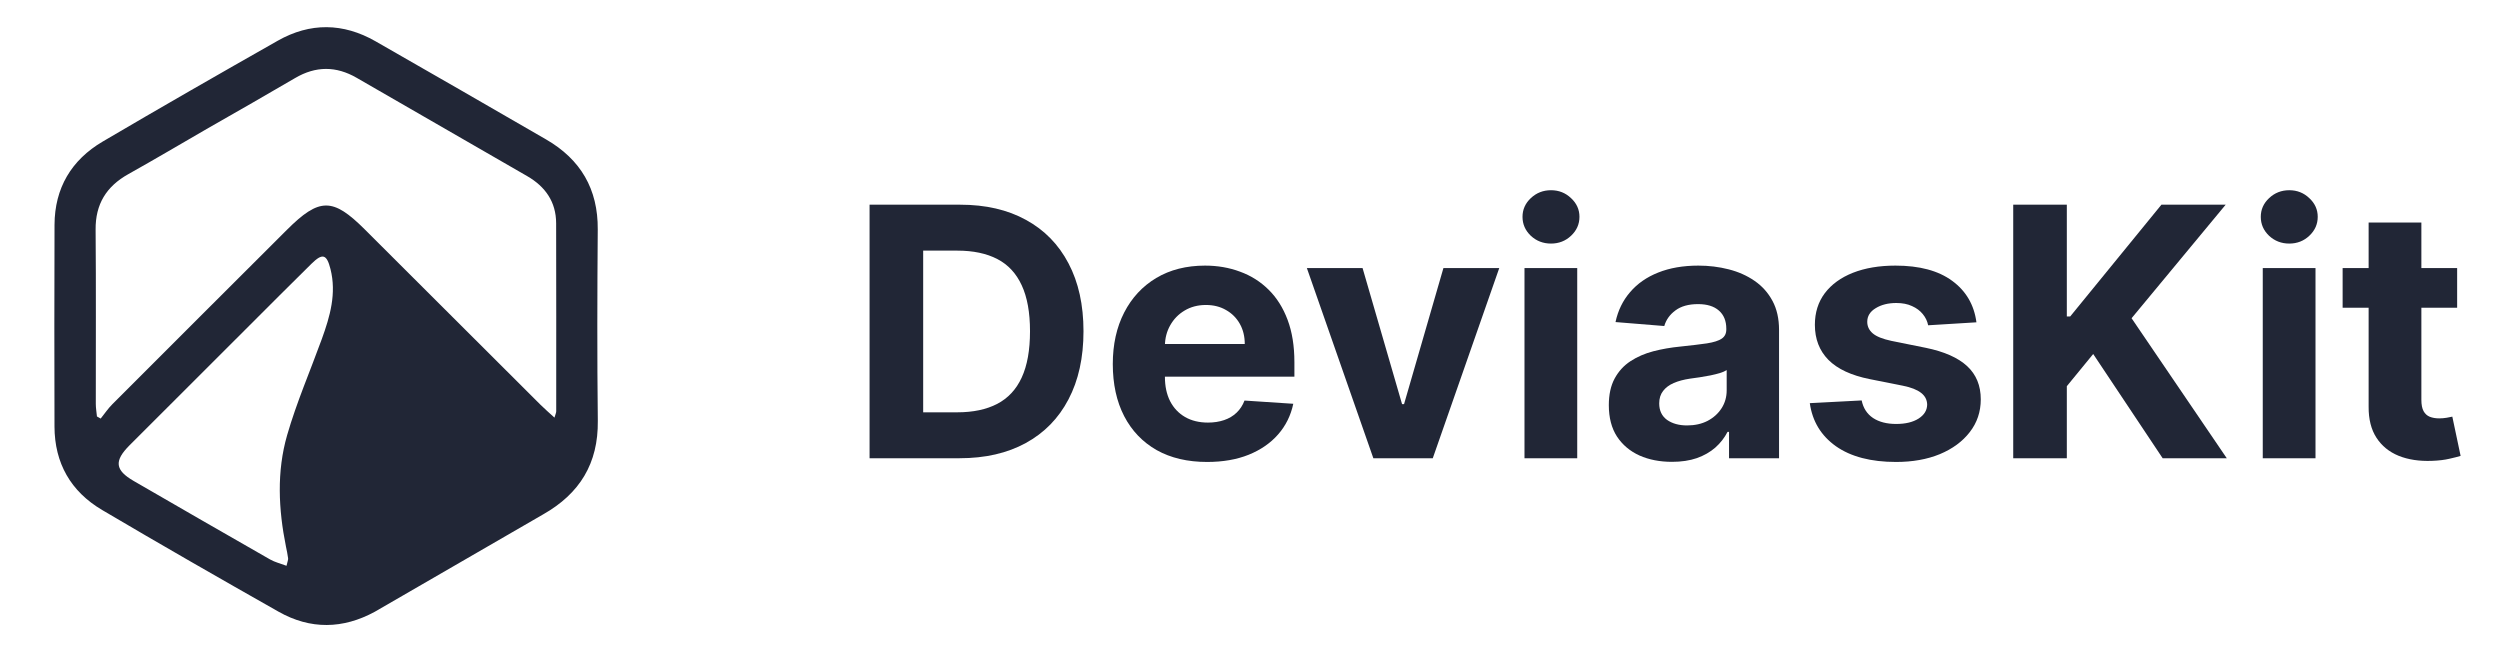
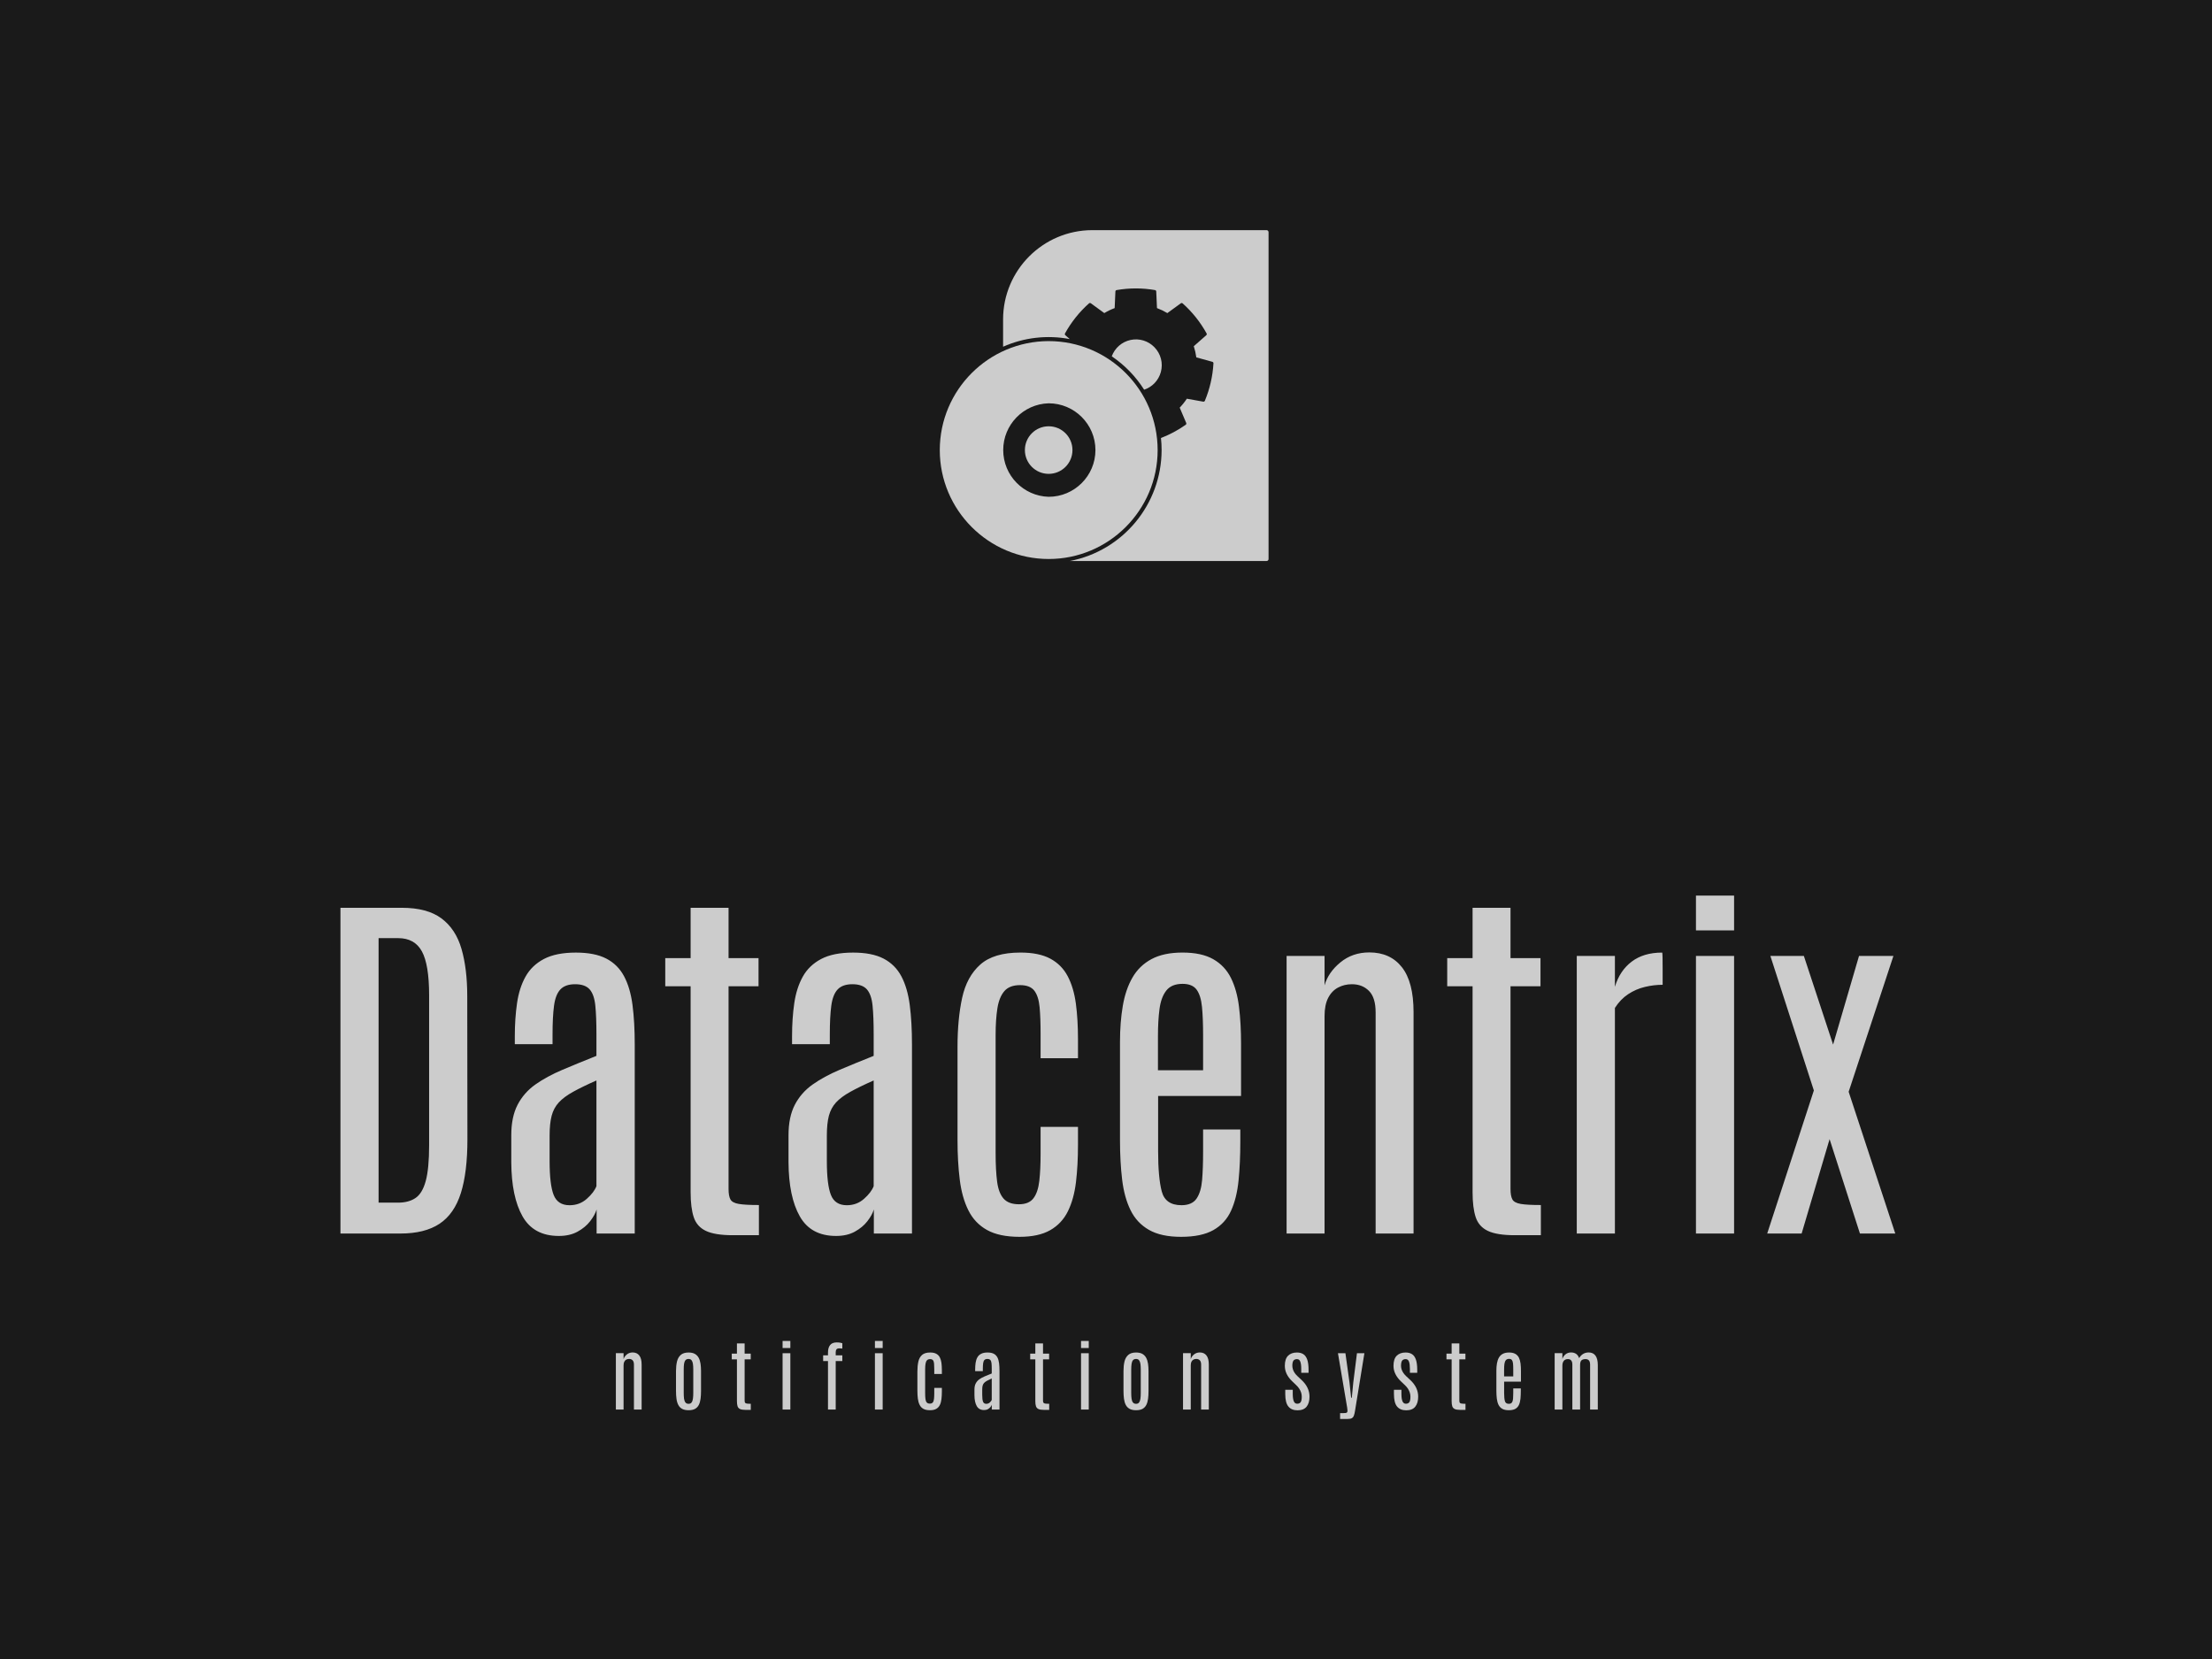
- <svg xmlns="http://www.w3.org/2000/svg" width="230" height="60" viewBox="0 0 230 60" fill="none">
-   <path d="M88.269 42.158H80V18.832H88.337C90.683 18.832 92.703 19.299 94.396 20.233C96.09 21.16 97.392 22.492 98.303 24.231C99.222 25.97 99.681 28.05 99.681 30.473C99.681 32.902 99.222 34.99 98.303 36.737C97.392 38.483 96.082 39.823 94.374 40.757C92.673 41.691 90.638 42.158 88.269 42.158ZM84.932 37.933H88.064C89.522 37.933 90.748 37.675 91.743 37.158C92.745 36.634 93.496 35.826 93.998 34.732C94.507 33.631 94.761 32.211 94.761 30.473C94.761 28.749 94.507 27.34 93.998 26.247C93.496 25.154 92.749 24.349 91.754 23.832C90.759 23.316 89.533 23.058 88.075 23.058H84.932V37.933Z" fill="#212636" />
-   <path d="M111.055 42.5C109.256 42.5 107.707 42.136 106.408 41.407C105.118 40.67 104.123 39.63 103.424 38.286C102.726 36.934 102.377 35.336 102.377 33.491C102.377 31.691 102.726 30.112 103.424 28.753C104.123 27.394 105.106 26.335 106.374 25.575C107.65 24.816 109.146 24.436 110.862 24.436C112.016 24.436 113.09 24.622 114.085 24.994C115.087 25.359 115.96 25.909 116.705 26.646C117.456 27.382 118.041 28.309 118.459 29.425C118.876 30.534 119.085 31.832 119.085 33.32V34.653H104.313V31.646H114.518C114.518 30.947 114.366 30.329 114.062 29.789C113.758 29.25 113.337 28.829 112.798 28.525C112.266 28.214 111.648 28.058 110.941 28.058C110.205 28.058 109.552 28.229 108.982 28.571C108.421 28.905 107.98 29.357 107.661 29.926C107.342 30.488 107.179 31.114 107.172 31.805V34.664C107.172 35.53 107.331 36.278 107.65 36.908C107.976 37.538 108.436 38.024 109.028 38.366C109.62 38.707 110.323 38.878 111.135 38.878C111.674 38.878 112.168 38.802 112.616 38.65C113.064 38.499 113.447 38.271 113.766 37.967C114.085 37.663 114.328 37.291 114.495 36.851L118.982 37.147C118.755 38.225 118.288 39.167 117.582 39.972C116.883 40.769 115.979 41.392 114.871 41.84C113.77 42.28 112.498 42.5 111.055 42.5Z" fill="#212636" />
-   <path d="M137.931 24.664L131.815 42.158H126.348L120.232 24.664H125.357L128.99 37.181H129.172L132.794 24.664H137.931Z" fill="#212636" />
-   <path d="M140.253 42.158V24.664H145.105V42.158H140.253ZM142.691 22.409C141.969 22.409 141.351 22.17 140.834 21.691C140.326 21.205 140.071 20.625 140.071 19.949C140.071 19.28 140.326 18.707 140.834 18.229C141.351 17.743 141.969 17.5 142.691 17.5C143.412 17.5 144.027 17.743 144.536 18.229C145.052 18.707 145.31 19.28 145.31 19.949C145.31 20.625 145.052 21.205 144.536 21.691C144.027 22.17 143.412 22.409 142.691 22.409Z" fill="#212636" />
-   <path d="M153.82 42.489C152.704 42.489 151.709 42.295 150.836 41.908C149.963 41.513 149.272 40.932 148.764 40.165C148.262 39.391 148.012 38.426 148.012 37.272C148.012 36.3 148.19 35.484 148.547 34.824C148.904 34.163 149.39 33.631 150.005 33.229C150.62 32.827 151.318 32.523 152.1 32.318C152.89 32.113 153.718 31.969 154.583 31.885C155.601 31.779 156.421 31.68 157.044 31.589C157.666 31.49 158.118 31.346 158.399 31.156C158.68 30.966 158.82 30.685 158.82 30.313V30.245C158.82 29.524 158.592 28.966 158.137 28.571C157.689 28.176 157.051 27.978 156.223 27.978C155.35 27.978 154.655 28.172 154.139 28.559C153.623 28.939 153.281 29.417 153.114 29.994L148.627 29.63C148.854 28.567 149.302 27.648 149.971 26.874C150.639 26.092 151.501 25.492 152.556 25.074C153.619 24.649 154.849 24.436 156.246 24.436C157.218 24.436 158.148 24.55 159.037 24.778C159.933 25.006 160.726 25.359 161.417 25.837C162.116 26.316 162.666 26.931 163.069 27.682C163.471 28.426 163.672 29.319 163.672 30.359V42.158H159.071V39.732H158.934C158.653 40.279 158.277 40.761 157.807 41.179C157.336 41.589 156.77 41.912 156.11 42.147C155.449 42.375 154.686 42.489 153.82 42.489ZM155.21 39.14C155.924 39.14 156.554 39 157.1 38.719C157.647 38.43 158.076 38.043 158.387 37.557C158.699 37.071 158.855 36.521 158.855 35.906V34.049C158.703 34.148 158.494 34.239 158.228 34.322C157.97 34.398 157.678 34.471 157.351 34.539C157.025 34.6 156.698 34.657 156.372 34.71C156.045 34.755 155.749 34.797 155.483 34.835C154.914 34.919 154.416 35.051 153.991 35.234C153.566 35.416 153.236 35.663 153 35.974C152.765 36.278 152.647 36.657 152.647 37.113C152.647 37.773 152.887 38.278 153.365 38.628C153.851 38.969 154.466 39.14 155.21 39.14Z" fill="#212636" />
-   <path d="M181.832 29.653L177.39 29.926C177.314 29.546 177.151 29.205 176.9 28.901C176.65 28.59 176.32 28.343 175.91 28.161C175.507 27.971 175.025 27.876 174.463 27.876C173.711 27.876 173.077 28.035 172.561 28.354C172.045 28.666 171.787 29.083 171.787 29.607C171.787 30.025 171.954 30.378 172.288 30.666C172.622 30.955 173.195 31.187 174.008 31.361L177.174 31.999C178.875 32.348 180.143 32.91 180.978 33.685C181.813 34.459 182.231 35.477 182.231 36.737C182.231 37.884 181.893 38.89 181.217 39.755C180.549 40.621 179.63 41.297 178.461 41.783C177.299 42.261 175.959 42.5 174.44 42.5C172.124 42.5 170.279 42.018 168.905 41.054C167.538 40.082 166.737 38.761 166.502 37.09L171.274 36.84C171.418 37.546 171.768 38.085 172.322 38.457C172.876 38.821 173.586 39.004 174.452 39.004C175.302 39.004 175.986 38.84 176.502 38.514C177.026 38.18 177.291 37.751 177.299 37.227C177.291 36.786 177.105 36.426 176.741 36.145C176.377 35.856 175.815 35.636 175.055 35.484L172.026 34.881C170.317 34.539 169.045 33.947 168.21 33.104C167.383 32.261 166.969 31.187 166.969 29.881C166.969 28.757 167.273 27.789 167.88 26.976C168.495 26.164 169.357 25.537 170.465 25.097C171.582 24.657 172.888 24.436 174.383 24.436C176.593 24.436 178.332 24.903 179.6 25.837C180.875 26.771 181.62 28.043 181.832 29.653Z" fill="#212636" />
-   <path d="M185.216 42.158V18.832H190.148V29.117H190.456L198.85 18.832H204.761L196.105 29.277L204.863 42.158H198.964L192.574 32.568L190.148 35.529V42.158H185.216Z" fill="#212636" />
-   <path d="M208.174 42.158V24.664H213.026V42.158H208.174ZM210.611 22.409C209.89 22.409 209.271 22.17 208.755 21.691C208.246 21.205 207.992 20.625 207.992 19.949C207.992 19.28 208.246 18.707 208.755 18.229C209.271 17.743 209.89 17.5 210.611 17.5C211.333 17.5 211.948 17.743 212.456 18.229C212.973 18.707 213.231 19.28 213.231 19.949C213.231 20.625 212.973 21.205 212.456 21.691C211.948 22.17 211.333 22.409 210.611 22.409Z" fill="#212636" />
-   <path d="M226.057 24.664V28.309H215.522V24.664H226.057ZM217.914 20.473H222.766V36.782C222.766 37.23 222.834 37.58 222.971 37.83C223.108 38.073 223.297 38.244 223.54 38.343C223.791 38.441 224.08 38.491 224.406 38.491C224.634 38.491 224.862 38.472 225.089 38.434C225.317 38.389 225.492 38.354 225.613 38.331L226.376 41.942C226.133 42.018 225.792 42.105 225.352 42.204C224.911 42.31 224.376 42.375 223.745 42.398C222.576 42.443 221.551 42.288 220.67 41.931C219.797 41.574 219.117 41.019 218.632 40.268C218.146 39.516 217.907 38.567 217.914 37.42V20.473Z" fill="#212636" />
-   <path d="M49.976 47.319C48.691 48.053 34.492 56.276 34.492 56.276C31.551 57.88 28.559 57.935 25.628 56.276C20.193 53.199 14.773 50.094 9.395 46.919C6.514 45.219 5.02 42.611 5.013 39.235C4.999 33.05 4.992 26.864 5.016 20.679C5.03 17.302 6.567 14.719 9.45 13.023C14.788 9.884 20.162 6.804 25.549 3.749C28.529 2.058 31.568 2.094 34.547 3.797C39.787 6.793 45.018 9.806 50.242 12.829C53.419 14.667 55.021 17.394 54.993 21.106C54.948 26.977 54.931 32.849 54.999 38.719C55.045 42.634 53.334 45.412 49.976 47.319ZM19.174 11.773C16.72 13.191 14.281 14.636 11.807 16.02C9.788 17.149 8.775 18.777 8.796 21.128C8.843 26.474 8.808 31.821 8.814 37.168C8.815 37.55 8.883 37.932 8.919 38.314C9.034 38.378 9.149 38.443 9.263 38.508C9.621 38.063 9.942 37.582 10.343 37.181C15.683 31.833 21.034 26.497 26.382 21.158C29.374 18.172 30.61 18.163 33.557 21.104C38.943 26.48 44.328 31.857 49.718 37.23C50.107 37.618 50.527 37.977 51.011 38.422C51.098 38.115 51.172 37.977 51.172 37.839C51.175 32.073 51.178 26.307 51.165 20.541C51.161 18.569 50.165 17.165 48.504 16.205C43.279 13.183 38.043 10.181 32.817 7.161C30.917 6.063 29.05 6.065 27.152 7.18C24.573 8.695 21.972 10.174 19.174 11.773ZM22.6 30.295C19.041 33.849 15.477 37.4 11.924 40.961C10.478 42.41 10.577 43.253 12.31 44.255C16.483 46.67 20.66 49.078 24.847 51.469C25.294 51.724 25.816 51.847 26.359 52.053C26.447 51.66 26.523 51.507 26.506 51.364C26.462 51.002 26.38 50.645 26.308 50.286C25.617 46.858 25.447 43.39 26.418 40.026C27.285 37.024 28.538 34.135 29.607 31.191C30.363 29.108 30.971 26.995 30.405 24.754C30.058 23.378 29.672 23.268 28.662 24.259C26.68 26.204 24.725 28.177 22.6 30.295Z" fill="#212636" />
+ <svg xmlns="http://www.w3.org/2000/svg" xml:space="preserve" width="2000" height="1500" data-id="lg_Tt1Bi97JVrrbvvCSuY" data-version="1" viewBox="0 0 2000 1500">
+   <path fill="#1a1a1a" stroke="transparent" d="M0 0h2000v1500H0z" />
+   <g data-padding="20">
+     <g transform="translate(-1645.487 -1234.067)scale(2.57677)">
+       <rect width="560" height="150.29" x="346.167" y="295.046" fill="none" rx="0" ry="0" transform="translate(400.5 499.78)" />
+       <path fill="#ccc" d="M779.087 911.751h-21.04v-114.3h21.5q8.96 0 13.96 3.74 5 3.73 7.01 10.68 2.02 6.95 2.02 16.63l.06 50.2q0 11.56-2.3 18.86-2.31 7.31-7.47 10.75-5.17 3.44-13.74 3.44m-7.66-103.65v92.81h6.88q3.64 0 6.04-1.6 2.41-1.59 3.61-5.94t1.2-12.6v-52.6q0-10.78-2.53-15.42-2.54-4.65-8.32-4.65Zm63.25 104.5q-8.83 0-12.73-6.86-3.89-6.85-3.96-18.99v-9.48q0-6.43 2.21-10.69 2.21-4.25 6.23-7.11 4.03-2.85 9.49-5.16 5.45-2.31 11.95-4.9v-7.54q0-6.23-.39-10.09-.39-3.87-1.98-5.69-1.6-1.82-5.1-1.82-3.44 0-5.17 1.82-1.72 1.82-2.24 5.72-.52 3.89-.52 10.13v3.38h-13.24v-2.8q0-6.23.78-11.59.77-5.36 2.98-9.32t6.46-6.2q4.26-2.24 11.21-2.24 6.62 0 10.68 2.11t6.23 6.2q2.18 4.09 2.96 10.1t.78 13.87v66.3h-13.38v-8.44q-.58 1.95-2.27 4.12-1.69 2.18-4.42 3.67-2.73 1.5-6.56 1.5m3.77-10.78q3.51 0 6.04-2.25 2.53-2.24 3.38-4.44v-37.09q-5 2.21-8.22 4-3.21 1.78-5 3.73t-2.5 4.68-.71 6.88v9.03q0 8.25 1.42 11.85 1.43 3.61 5.59 3.61m66.43 10.52h-9.15q-6.24 0-9.42-1.5-3.18-1.49-4.29-4.8-1.1-3.32-1.1-8.77v-72.28h-8.9v-9.87h8.9v-17.67h13.31v17.67h10.52v9.87h-10.52v71.11q0 2.47.65 3.67t2.93 1.59q2.27.39 7.07.39Zm27.08.26q-8.83 0-12.72-6.86-3.9-6.85-3.97-18.99v-9.48q0-6.43 2.21-10.69 2.21-4.25 6.24-7.11 4.02-2.85 9.48-5.16 5.45-2.31 11.95-4.9v-7.54q0-6.23-.39-10.09-.39-3.87-1.98-5.69t-5.1-1.82q-3.44 0-5.16 1.82t-2.24 5.72q-.52 3.89-.52 10.13v3.38h-13.25v-2.8q0-6.23.78-11.59t2.99-9.32q2.2-3.96 6.46-6.2 4.25-2.24 11.2-2.24 6.62 0 10.68 2.11t6.24 6.2q2.17 4.09 2.95 10.1t.78 13.87v66.3h-13.38v-8.44q-.58 1.95-2.27 4.12-1.69 2.18-4.42 3.67-2.72 1.5-6.56 1.5m3.77-10.78q3.51 0 6.04-2.25 2.53-2.24 3.38-4.44v-37.09q-5 2.21-8.22 4-3.21 1.78-5 3.73-1.78 1.95-2.5 4.68-.71 2.73-.71 6.88v9.03q0 8.25 1.43 11.85 1.42 3.61 5.58 3.61m60.59 11.09q-7.08 0-11.4-2.4-4.31-2.41-6.55-6.92-2.25-4.51-3.02-10.78-.78-6.27-.78-13.93v-32.6q0-9.74 1.62-17.21t6.36-11.69 14.1-4.22q6.49 0 10.48 2.14 4 2.15 6.11 6.17 2.11 4.03 2.86 9.61.74 5.59.74 12.41v6.75h-13.12v-8.57q0-5.59-.35-9.38-.36-3.8-1.85-5.75-1.5-1.95-5-1.95-3.71 0-5.52 2.11-1.82 2.11-2.44 6.04t-.62 9.32v41.43q0 6.04.52 10.03.52 4 2.28 5.98 1.75 1.98 5.39 1.98 3.5 0 5.09-2.11 1.6-2.11 2.05-6.1.45-4 .45-9.52v-9.42h13.12v6.3q0 7.21-.71 13.12-.72 5.91-2.83 10.2-2.11 4.28-6.2 6.62t-10.78 2.34m56.7 0q-7.02 0-11.27-2.44-4.26-2.43-6.46-6.91-2.21-4.48-2.96-10.75t-.75-13.86v-34.42q0-6.89.98-12.63.97-5.75 3.38-9.94 2.4-4.19 6.68-6.49 4.29-2.31 10.91-2.31 6.69 0 10.79 2.34 4.09 2.34 6.2 6.59t2.82 10.13q.72 5.88.72 12.89v18.38h-29.1v19.42q0 9.22 1.27 14.06t6.92 4.84q3.7 0 5.29-2.31t1.95-6.49q.35-4.19.35-9.91v-7.86h13.06v4.16q0 7.6-.62 13.77t-2.63 10.58q-2.01 4.42-6.2 6.79t-11.33 2.37m-8.12-70.4v11.95h15.84v-12.4q0-5.85-.39-9.84t-1.88-6.04q-1.49-2.04-4.94-2.04-3.83 0-5.68 2.33-1.85 2.34-2.4 6.46-.55 4.13-.55 9.58m58.46 69.24h-13.32v-97.41h13.32v10.32q1.29-4.54 5.55-8.05 4.25-3.5 10.16-3.5 7.34 0 11.43 5.19 4.09 5.2 4.09 15.78v77.67h-13.31v-77.6q0-5.2-2.34-7.54t-5.97-2.34q-2.67 0-4.87 1.17-2.21 1.17-3.48 3.64-1.26 2.47-1.26 6.36Zm75.9.59h-9.16q-6.23 0-9.41-1.5-3.18-1.49-4.29-4.8-1.1-3.32-1.1-8.77v-72.28h-8.9v-9.87h8.9v-17.67h13.31v17.67h10.52v9.87h-10.52v71.11q0 2.47.65 3.67t2.92 1.59q2.28.39 7.08.39Zm25.98-.59h-13.38v-97.41h13.38v10.84q1.69-5.65 5.88-8.83 4.18-3.18 10.68-3.18.13 0 .16 1.72t.03 3.93v5.65q-3.11 0-6.23.75-3.12.74-5.85 2.53-2.72 1.79-4.67 4.84Zm41.82 0h-13.38v-97.41h13.38Zm0-106.37h-13.38v-12.21h13.38Zm23.7 106.37h-12.08l16.37-50.2-15.26-47.21h11.75l10.26 31.11 9.1-31.11h12.07l-15.71 47.67 16.36 49.74h-12.4l-10.65-33.12Z" />
+       <rect width="357.954" height="30.51" x="447.19" y="354.936" fill="none" rx="0" ry="0" transform="translate(400.5 594.84)" />
+       <path fill="#ccc" d="M857.387 973.511h-2.7v-19.78h2.7v2.1q.27-.93 1.13-1.64t2.06-.71q1.49 0 2.32 1.05.83 1.06.83 3.21v15.77h-2.7v-15.76q0-1.05-.47-1.53-.48-.47-1.22-.47-.54 0-.99.23-.44.24-.7.74t-.26 1.29Zm22.81.24q-1.39 0-2.27-.48-.87-.48-1.33-1.37-.47-.89-.64-2.14-.17-1.24-.17-2.78v-7q0-1.86.35-3.33.36-1.46 1.31-2.3.96-.85 2.75-.85 1.35 0 2.2.48.86.49 1.34 1.36.47.88.65 2.06t.18 2.58v7q0 1.51-.16 2.75t-.61 2.14q-.46.91-1.32 1.4-.87.48-2.28.48m0-2.25q.71 0 1.06-.48.35-.47.47-1.32t.12-1.97v-8.29q0-1.11-.12-1.94-.12-.82-.47-1.28-.36-.46-1.06-.46-.74 0-1.1.46-.37.46-.49 1.28-.11.83-.11 1.94v8.29q0 1.12.11 1.97.12.85.49 1.32.36.48 1.1.48m21.83 2.13h-1.85q-1.27 0-1.92-.3-.64-.3-.87-.97-.22-.68-.22-1.78v-14.68h-1.81v-2h1.81v-3.59h2.7v3.59h2.14v2h-2.14v14.44q0 .5.13.74.14.25.6.33t1.43.08Zm13.88-.11h-2.72v-19.78h2.72Zm0-21.6h-2.72v-2.48h2.72Zm15.92 21.59h-2.71v-17.02h-1.7v-2h1.7v-.96q0-1.71.74-2.64.73-.93 2.32-.93.78 0 1.35.12.56.13.62.16v1.88q-.53-.08-.94-.08-.88 0-1.13.37t-.25 1.02v1.06h2.32v2h-2.32Zm16.48.01h-2.72v-19.78h2.72Zm0-21.6h-2.72v-2.48h2.72Zm16.6 21.83q-1.44 0-2.31-.48-.88-.49-1.33-1.41-.46-.92-.62-2.19t-.16-2.83v-6.61q0-1.98.33-3.5.33-1.51 1.3-2.37.96-.86 2.86-.86 1.32 0 2.13.44.81.43 1.24 1.25.42.82.58 1.95.15 1.14.15 2.52v1.37h-2.67v-1.74q0-1.13-.07-1.9-.07-.78-.37-1.17-.31-.4-1.02-.4-.75 0-1.12.43t-.49 1.23q-.13.8-.13 1.89v8.41q0 1.23.11 2.04.1.81.46 1.21.35.4 1.09.4.71 0 1.04-.43.32-.42.41-1.24.09-.81.09-1.93v-1.91h2.67v1.28q0 1.46-.15 2.66-.14 1.2-.57 2.07t-1.26 1.35q-.83.47-2.19.47m18.99-.06q-1.79 0-2.58-1.39-.8-1.39-.81-3.86v-1.92q0-1.31.45-2.17.45-.87 1.26-1.45.82-.58 1.93-1.05 1.11-.46 2.43-.99v-1.53q0-1.27-.08-2.05t-.41-1.15q-.32-.37-1.03-.37-.7 0-1.05.37t-.45 1.16q-.11.79-.11 2.05v.69h-2.69v-.57q0-1.26.16-2.35t.61-1.89q.44-.81 1.31-1.26.86-.46 2.27-.46 1.35 0 2.17.43t1.27 1.26q.44.83.6 2.05.15 1.22.15 2.82v13.46h-2.71v-1.72q-.12.4-.46.84-.35.44-.9.74-.55.31-1.33.31m.76-2.19q.72 0 1.23-.46.51-.45.69-.9v-7.53q-1.02.45-1.67.81-.65.37-1.02.76-.36.4-.51.95-.14.55-.14 1.4v1.83q0 1.68.29 2.41t1.13.73m22.08 2.13h-1.86q-1.27 0-1.91-.3-.65-.3-.87-.97-.23-.68-.23-1.78v-14.68h-1.8v-2h1.8v-3.59h2.7v3.59h2.14v2h-2.14v14.44q0 .5.14.74.13.25.59.33t1.44.08Zm13.88-.11h-2.71v-19.78h2.71Zm0-21.6h-2.71v-2.48h2.71Zm16.6 21.83q-1.39 0-2.26-.48t-1.34-1.37-.64-2.14q-.17-1.24-.17-2.78v-7q0-1.86.35-3.33.36-1.46 1.32-2.3.95-.85 2.74-.85 1.35 0 2.21.48.85.49 1.33 1.36.47.88.65 2.06t.18 2.58v7q0 1.51-.16 2.75t-.61 2.14q-.46.91-1.32 1.4-.87.48-2.28.48m0-2.25q.72 0 1.07-.48.34-.47.46-1.32t.12-1.97v-8.29q0-1.11-.12-1.94-.12-.82-.47-1.28-.36-.46-1.06-.46-.73 0-1.1.46t-.48 1.28q-.12.83-.12 1.94v8.29q0 1.12.12 1.97.11.85.48 1.32.37.48 1.1.48m19.19 2.01h-2.71v-19.78h2.71v2.1q.26-.93 1.12-1.64.87-.71 2.07-.71 1.49 0 2.32 1.05.83 1.06.83 3.21v15.77h-2.7v-15.76q0-1.05-.48-1.53-.47-.47-1.21-.47-.54 0-.99.23-.45.24-.71.74-.25.5-.25 1.29Zm37.46.27q-2.11 0-3.2-1.33-1.1-1.32-1.1-4.39v-1.49h2.63v1.47q0 1.67.36 2.55t1.19.88 1.22-.54.39-1.94q0-.7-.21-1.39t-.65-1.37q-.43-.68-1.12-1.32l-1.39-1.33q-1.26-1.2-1.92-2.56-.65-1.35-.65-2.86 0-2.4 1.13-3.53t3.12-1.13q1.33 0 2.24.58t1.38 1.93q.46 1.34.46 3.66v.95h-2.57v-1.37q0-1.66-.33-2.54-.32-.89-1.15-.89-.8 0-1.21.47-.4.47-.44 1.71-.01.63.17 1.28.17.64.58 1.28.41.63 1.06 1.24l1.42 1.33q1.39 1.28 2.09 2.75.71 1.47.71 3.1 0 2.24-1.02 3.52-1.03 1.28-3.19 1.28m17.59 3.04h-2.65v-2.04h.94q.58 0 1.01-.06.42-.06.52-.26.16-.21.12-.66-.03-.46-.11-.98l-3.23-19.08h2.62l1.43 10.28.58 5.36h.23l.52-5.36 1.29-10.28h2.61l-3.28 20.16q-.16 1.07-.4 1.71-.23.65-.73.93-.49.28-1.47.28m20.55-3.04q-2.11 0-3.21-1.33-1.09-1.32-1.09-4.39v-1.49h2.62v1.47q0 1.67.36 2.55.37.88 1.2.88t1.22-.54q.38-.54.38-1.94 0-.7-.21-1.39t-.64-1.37q-.44-.68-1.12-1.32l-1.4-1.33q-1.25-1.2-1.91-2.56-.66-1.35-.66-2.86 0-2.4 1.13-3.53 1.14-1.13 3.13-1.13 1.33 0 2.24.58t1.37 1.93q.46 1.34.46 3.66v.95h-2.57v-1.37q0-1.66-.32-2.54-.33-.89-1.16-.89-.8 0-1.2.47t-.44 1.71q-.02.63.16 1.28.18.64.59 1.28.41.63 1.05 1.24l1.43 1.33q1.38 1.28 2.09 2.75.7 1.47.7 3.1 0 2.24-1.02 3.52t-3.18 1.28m20.8-.15h-1.86q-1.26 0-1.91-.3-.64-.3-.87-.97-.22-.68-.22-1.78v-14.68h-1.81v-2h1.81v-3.59h2.7v3.59h2.14v2h-2.14v14.44q0 .5.13.74.13.25.6.33.46.08 1.43.08Zm15.19.12q-1.42 0-2.28-.49-.87-.5-1.32-1.41-.44-.91-.6-2.18-.15-1.27-.15-2.81v-6.99q0-1.4.2-2.56.2-1.17.69-2.02.48-.85 1.35-1.32t2.22-.47q1.36 0 2.19.48.83.47 1.26 1.34.42.86.57 2.05.14 1.2.14 2.62v3.73h-5.9v3.94q0 1.87.26 2.86.25.98 1.4.98.75 0 1.07-.47.33-.47.4-1.32t.07-2.01v-1.59h2.65v.84q0 1.54-.12 2.8-.13 1.25-.54 2.14-.41.9-1.26 1.38t-2.3.48m-1.64-14.29v2.43h3.21v-2.52q0-1.19-.08-2t-.38-1.22q-.3-.42-1-.42-.78 0-1.15.48-.38.47-.49 1.31-.11.83-.11 1.94m20.45 14.05h-2.71v-19.78h2.71v2.06q.26-.94 1.06-1.62.8-.69 2.02-.69.98 0 1.7.47.73.48 1.1 1.53.48-.89 1.34-1.45.86-.55 2.01-.55 1.56 0 2.38 1.11.82 1.12.82 3.31v15.61h-2.7v-15.69q0-1.12-.44-1.57-.43-.44-1.15-.44-1.01 0-1.47.46-.45.45-.45 1.63v15.61h-2.72v-15.71q0-1.05-.41-1.52-.4-.47-1.14-.47-.96 0-1.46.62-.49.62-.49 1.68ZM1006.54 598.608c-21.093.043-38.176 17.143-38.197 38.236 0 21.078 17.144 38.222 38.223 38.222s38.223-17.157 38.223-38.222c-.022-21.103-17.12-38.207-38.223-38.236m0 54.632c-8.88-.243-15.955-7.507-15.963-16.39-.006-8.884 7.057-16.16 15.937-16.415 9.056 0 16.422 7.353 16.422 16.41 0 9.03-7.366 16.395-16.41 16.395" />
+       <path fill="#ccc" d="M1006.553 628.498a8.346 8.346 0 1 0 0 16.692 8.346 8.346 0 1 0 0-16.692m37.114-27.735a9.03 9.03 0 0 0-14.978 3.186 40 40 0 0 1 11.365 11.713 9.03 9.03 0 0 0 5.857-6.192 9.03 9.03 0 0 0-2.245-8.707" />
+       <path fill="#ccc" d="M1083.01 559.676h-61.171c-17.266.036-31.254 14.03-31.282 31.295v9.61a39.47 39.47 0 0 1 23.4-2.682l-1.548-1.342a.516.516 0 0 1-.116-.658 40 40 0 0 1 8.385-10.513.516.516 0 0 1 .684-.039l4.709 3.431q1.754-1.057 3.637-1.754l.258-5.818c0-.258.194-.464.439-.503a39.3 39.3 0 0 1 13.455 0 .524.524 0 0 1 .438.503l.258 5.818q1.897.71 3.638 1.754l4.72-3.43a.516.516 0 0 1 .659.038 40 40 0 0 1 8.385 10.513.516.516 0 0 1-.103.645l-4.386 3.857q.62 1.922.89 3.922l5.625 1.548a.516.516 0 0 1 .387.542 40 40 0 0 1-3.006 13.12.516.516 0 0 1-.593.322l-5.74-1.032q-1.097 1.676-2.504 3.134l2.284 5.367a.53.53 0 0 1-.18.645 40 40 0 0 1-8.682 4.644q.232 2.09.232 4.23c-.04 19.014-13.543 35.334-32.212 38.933h69.04c.388 0 .698-.31.698-.71v-114.68c0-.387-.31-.71-.697-.71" />
+     </g>
+     <path fill="transparent" stroke="transparent" stroke-width="2.672" d="M251.781 187.5H1748.22v1125H251.78z" />
+   </g>
</svg>
